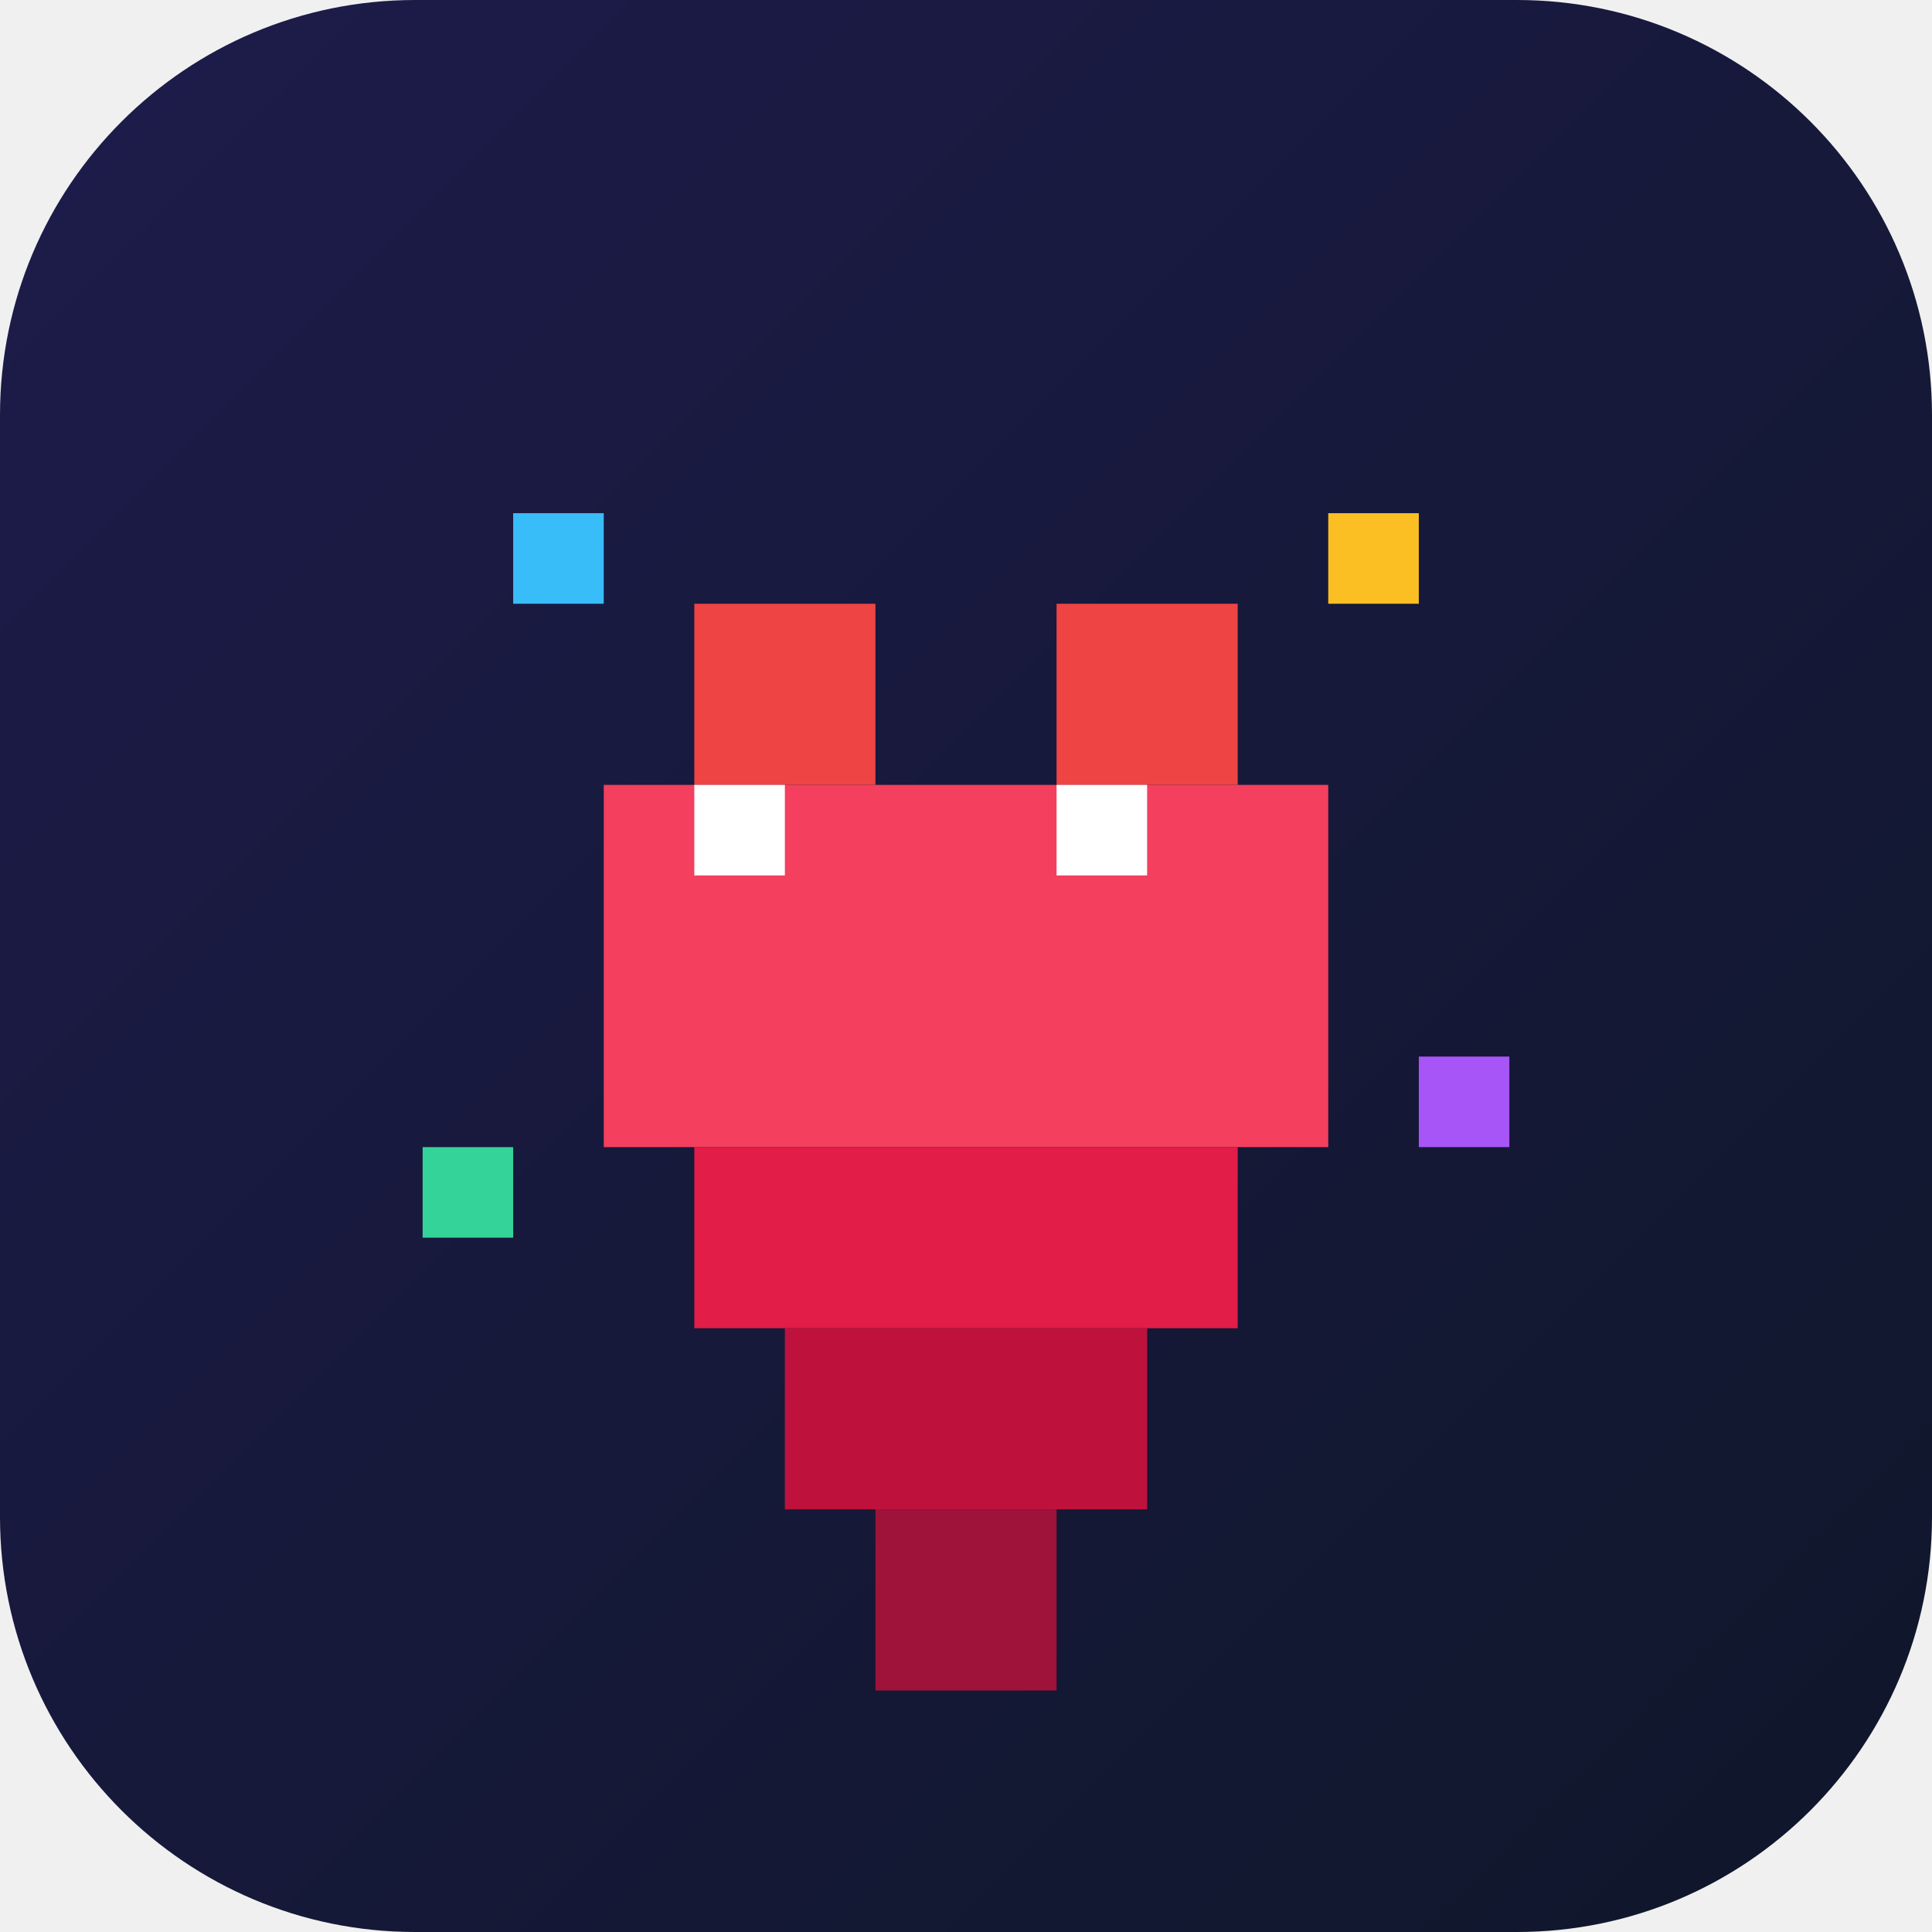
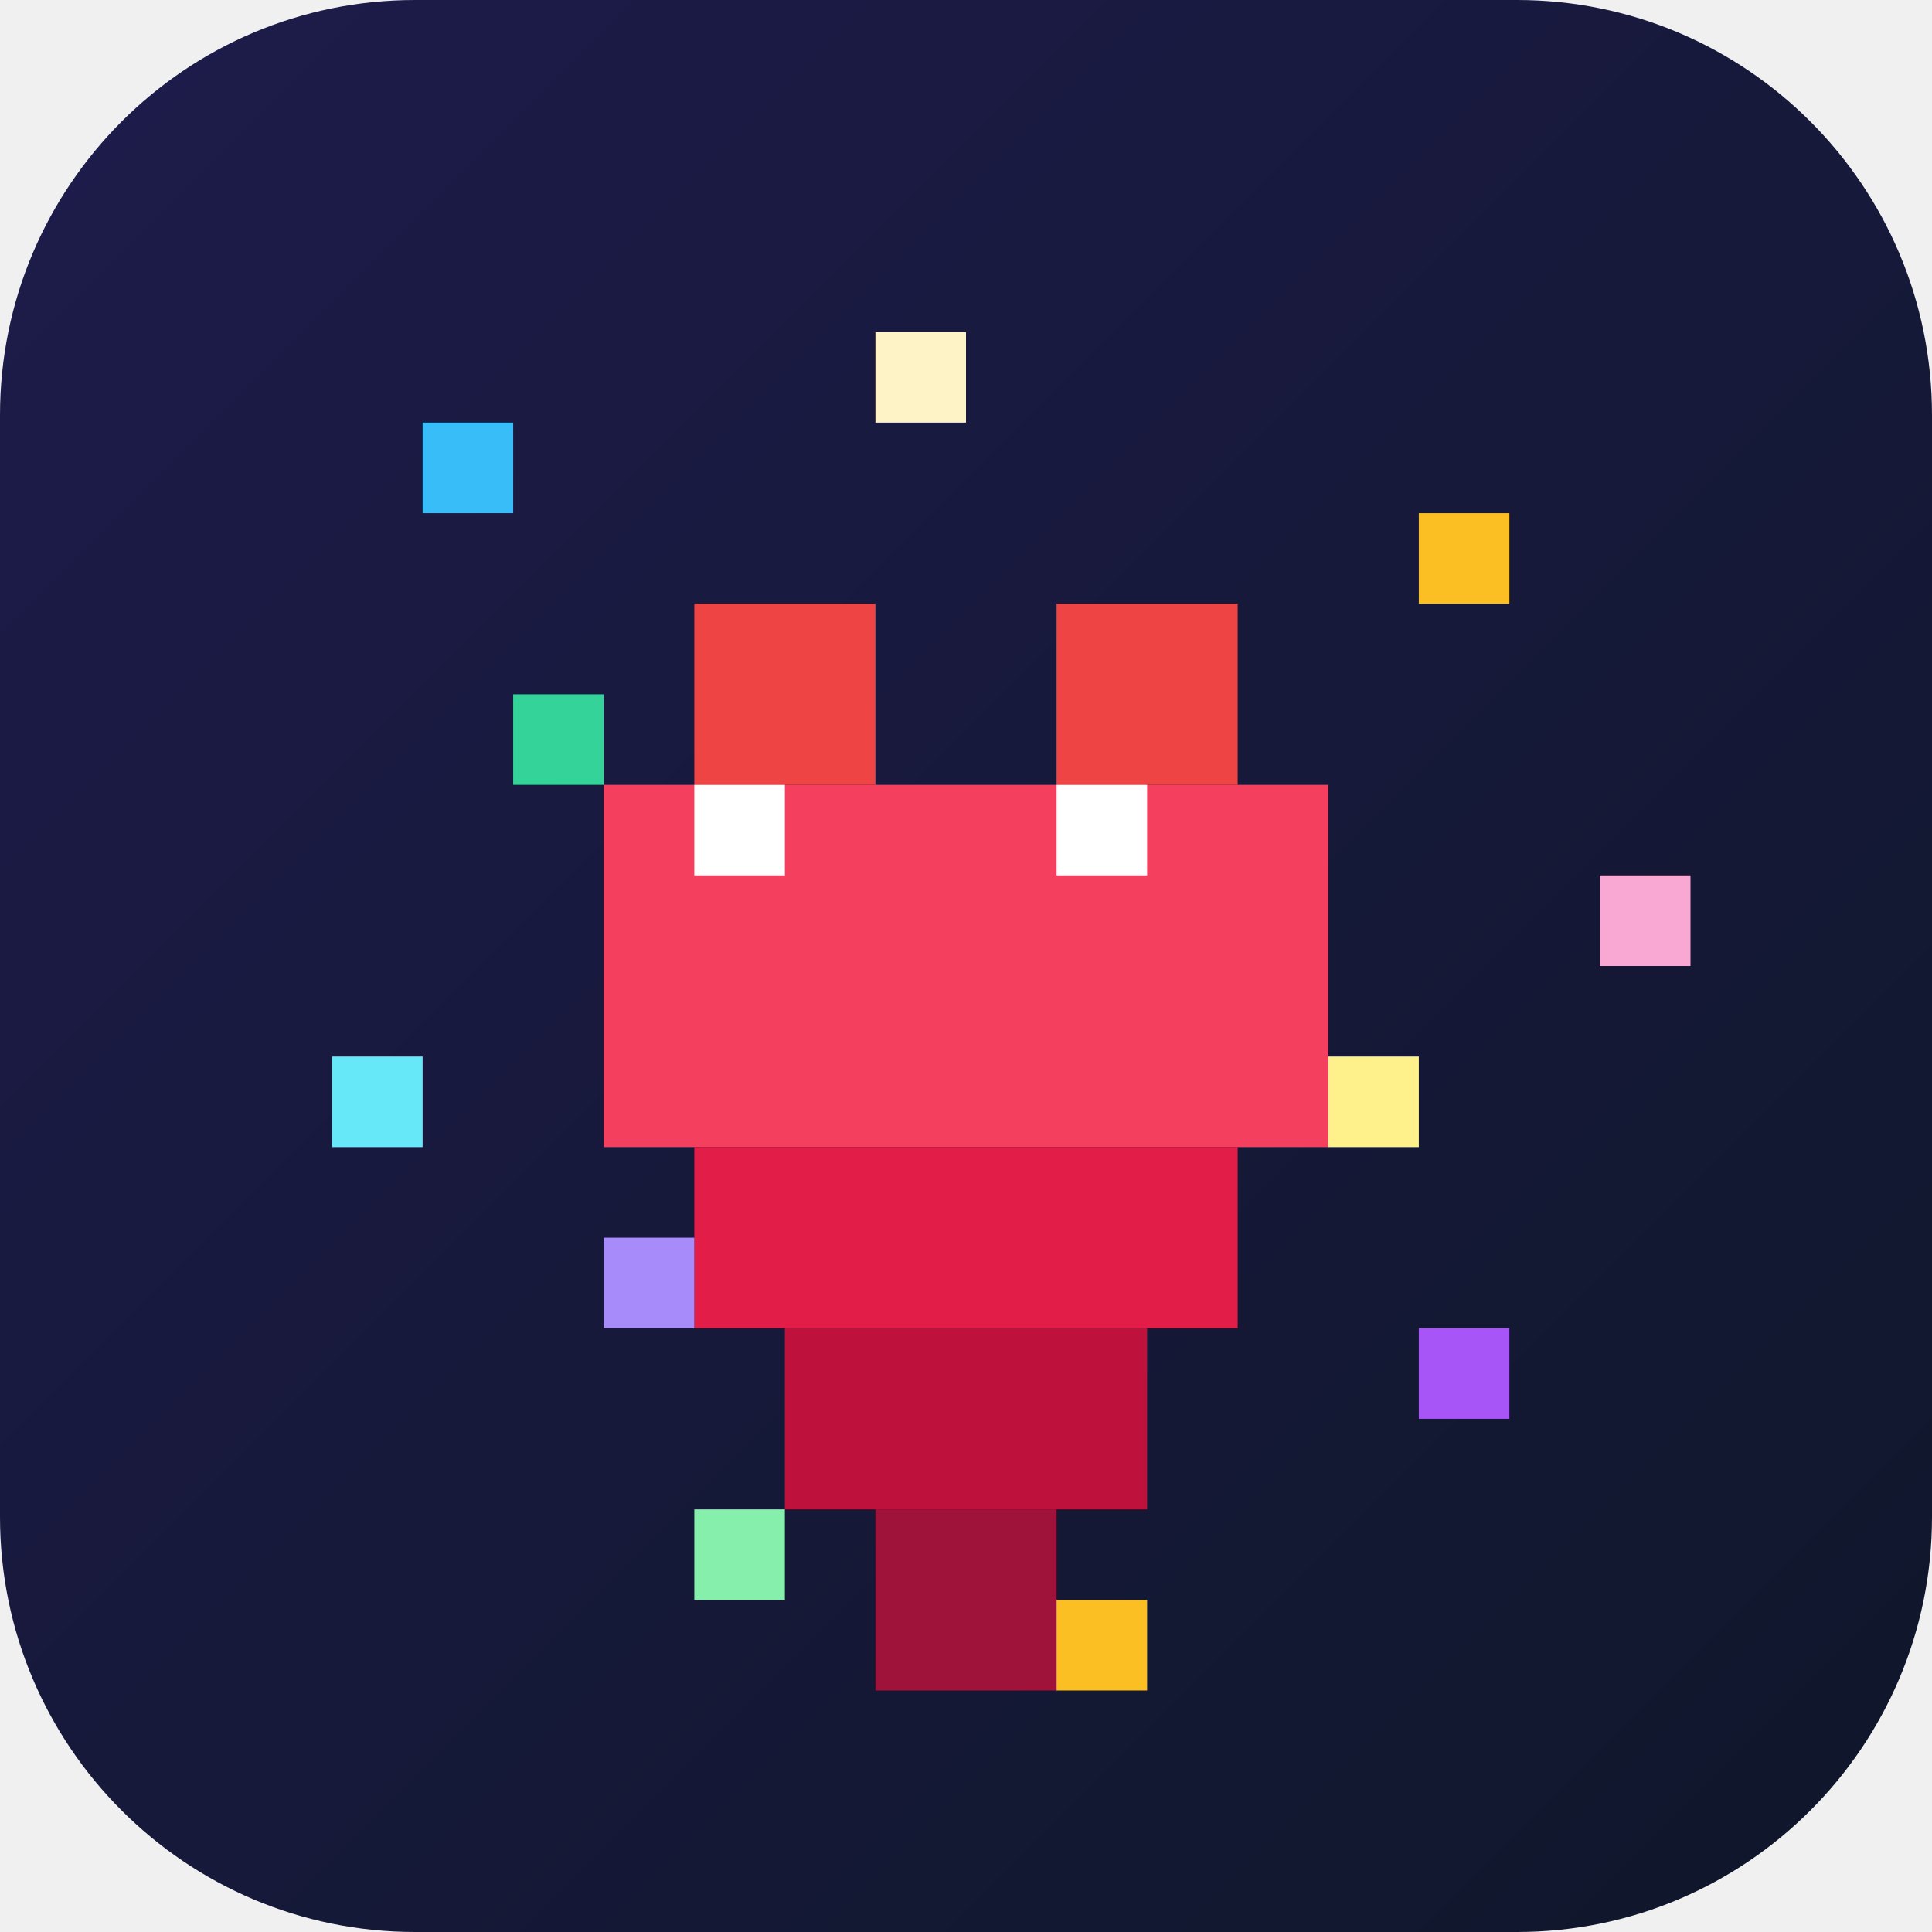
<svg xmlns="http://www.w3.org/2000/svg" viewBox="0 0 512 512" width="512" height="512">
  <defs>
    <linearGradient id="bg" x1="0%" y1="0%" x2="100%" y2="100%">
      <stop offset="0%" stop-color="#1e1b4b" />
      <stop offset="100%" stop-color="#0f172a" />
    </linearGradient>
  </defs>
  <rect width="512" height="512" rx="110" fill="url(#bg)" />
  <g transform="translate(64, 64) scale(12)">
    <rect x="10" y="8" width="4" height="4" fill="#ef4444" />
    <rect x="18" y="8" width="4" height="4" fill="#ef4444" />
    <rect x="8" y="12" width="16" height="4" fill="#f43f5e" />
    <rect x="8" y="16" width="16" height="4" fill="#f43f5e" />
    <rect x="10" y="20" width="12" height="4" fill="#e11d48" />
    <rect x="12" y="24" width="8" height="4" fill="#be123c" />
    <rect x="14" y="28" width="4" height="4" fill="#9f1239" />
    <rect x="10" y="12" width="2" height="2" fill="#ffffff" />
    <rect x="18" y="12" width="2" height="2" fill="#ffffff" />
-     <rect x="6" y="6" width="2" height="2" fill="#38bdf8" />
-     <rect x="24" y="6" width="2" height="2" fill="#fbbf24" />
-     <rect x="26" y="18" width="2" height="2" fill="#a855f7" />
-     <rect x="4" y="20" width="2" height="2" fill="#34d399" />
+     <rect x="4" y="4" width="2" height="2" fill="#38bdf8" />
+     <rect x="14" y="2" width="2" height="2" fill="#fef3c7" />
+     <rect x="26" y="6" width="2" height="2" fill="#fbbf24" />
+     <rect x="30" y="14" width="2" height="2" fill="#f9a8d4" />
+     <rect x="26" y="24" width="2" height="2" fill="#a855f7" />
+     <rect x="18" y="30" width="2" height="2" fill="#fbbf24" />
+     <rect x="10" y="28" width="2" height="2" fill="#86efac" />
+     <rect x="2" y="18" width="2" height="2" fill="#67e8f9" />
+     <rect x="6" y="10" width="2" height="2" fill="#34d399" />
+     <rect x="24" y="18" width="2" height="2" fill="#fef08a" />
+     <rect x="8" y="22" width="2" height="2" fill="#a78bfa" />
  </g>
</svg>
